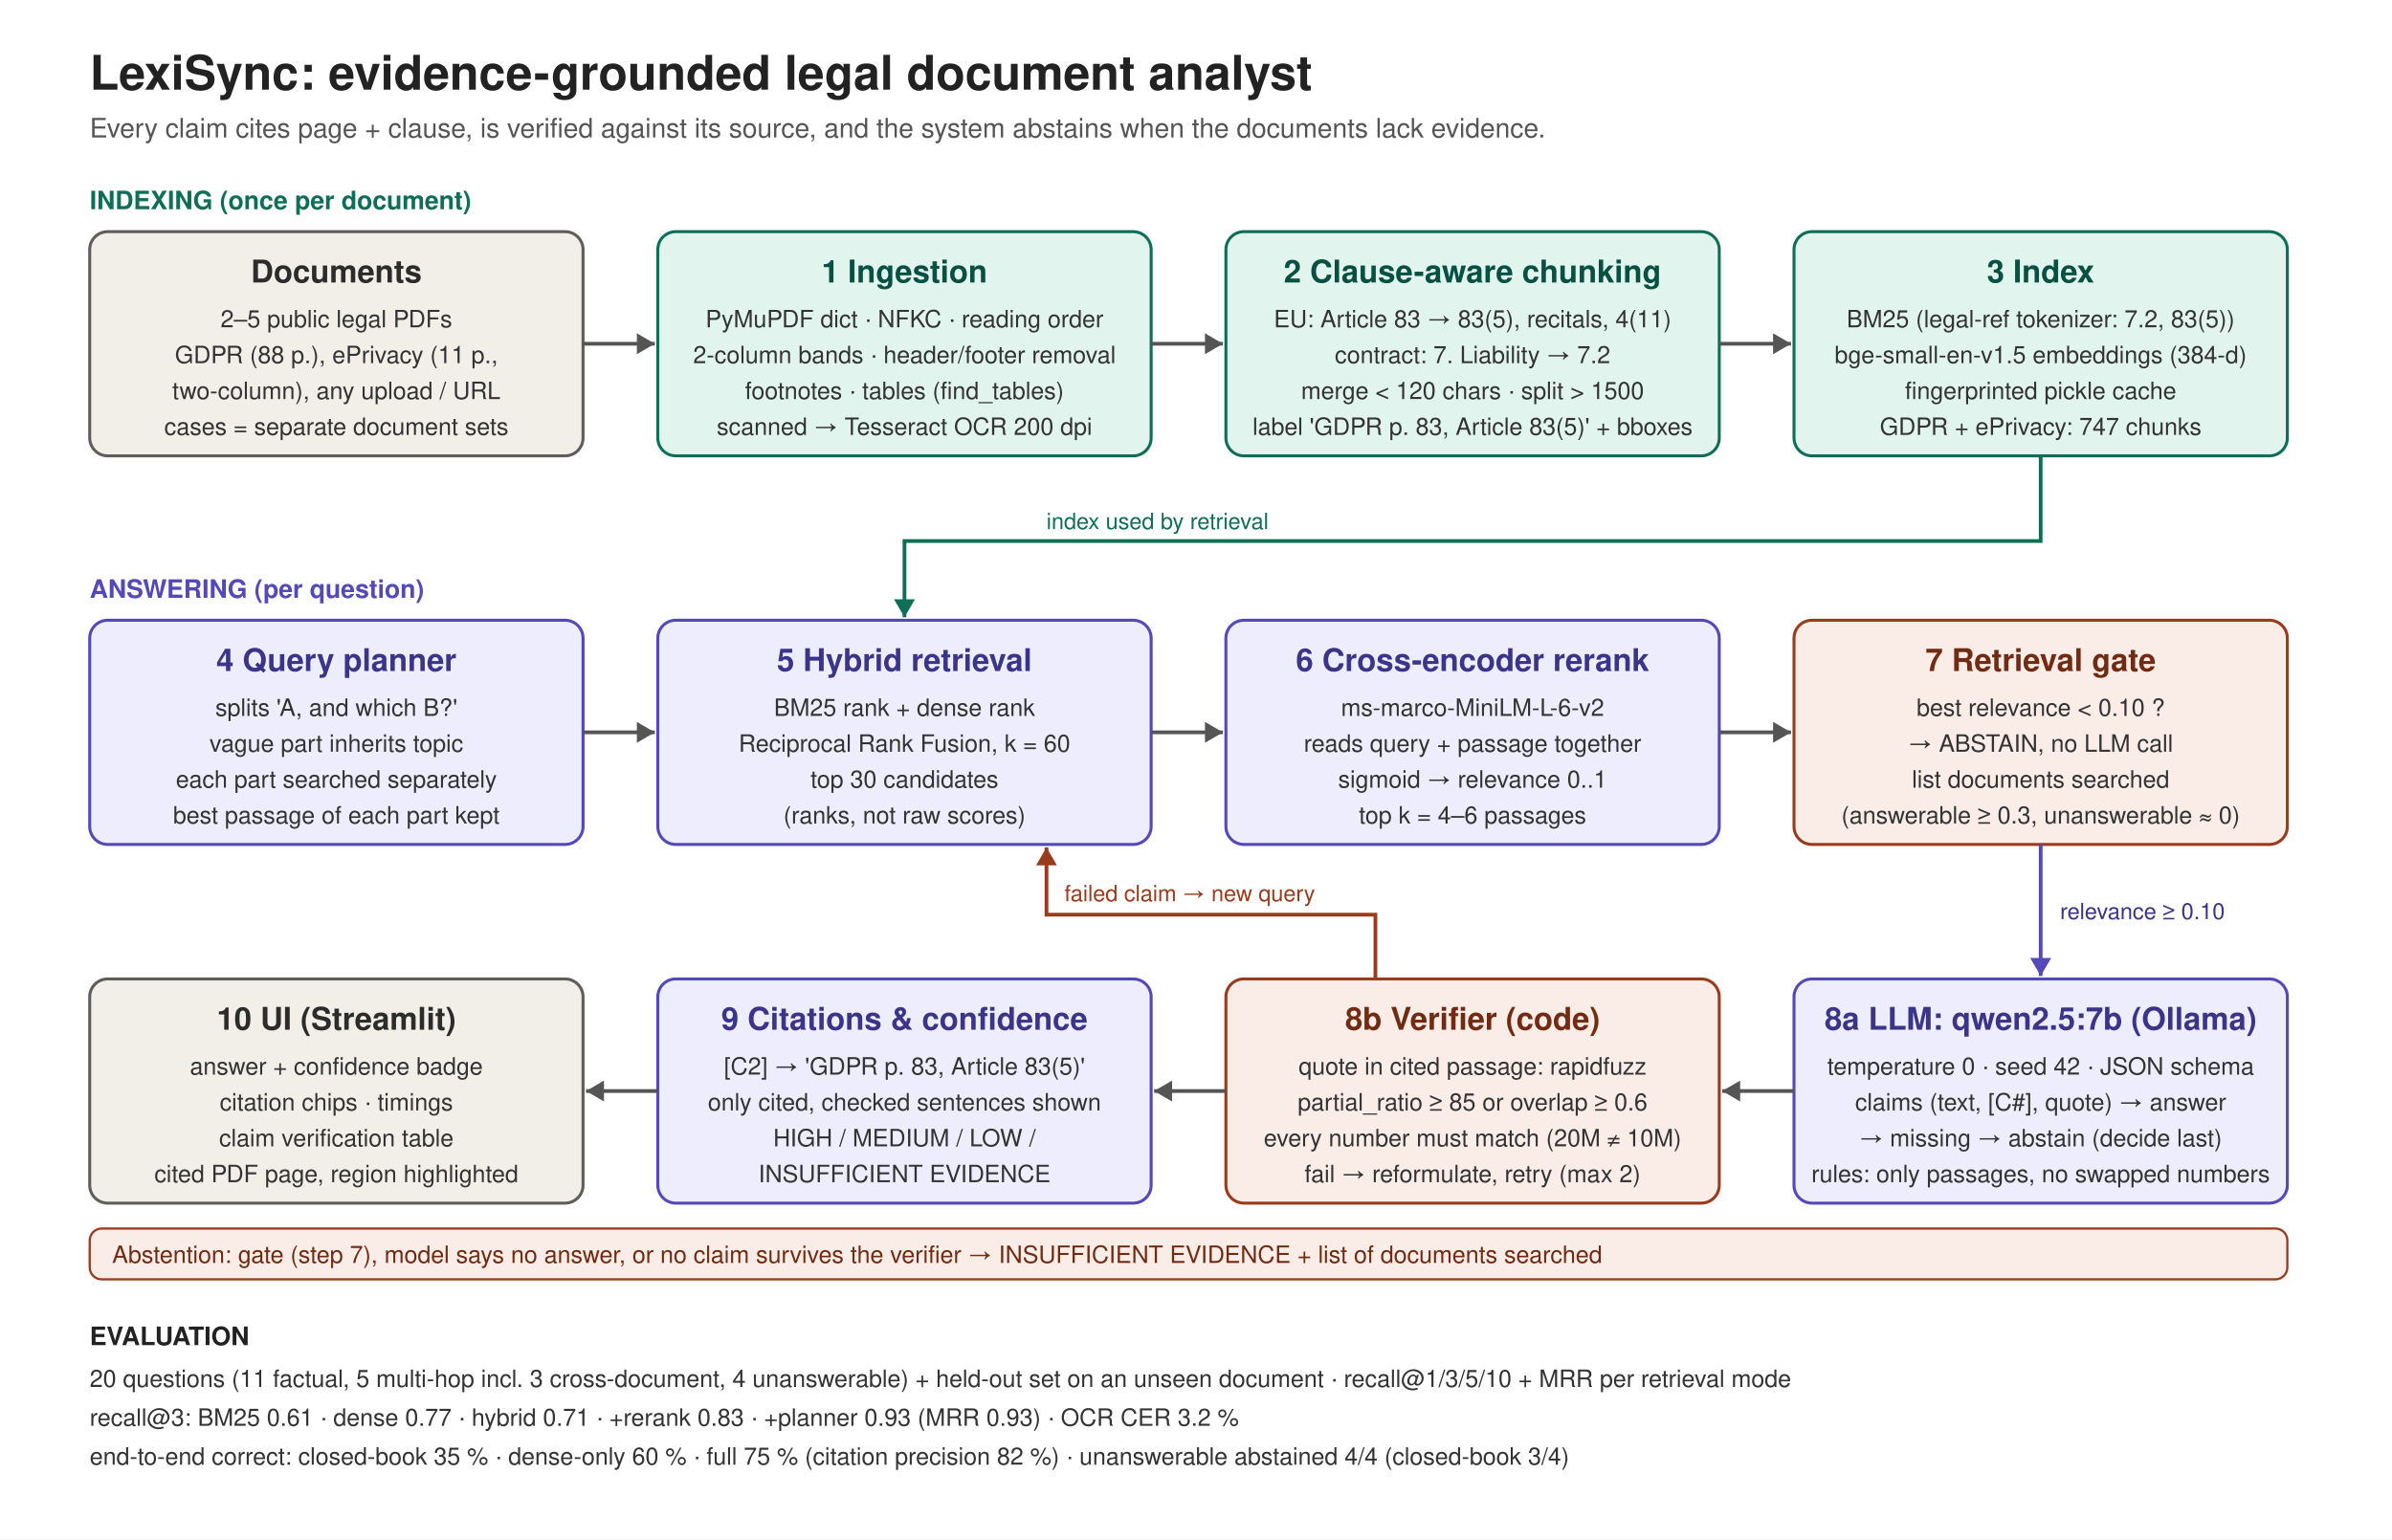
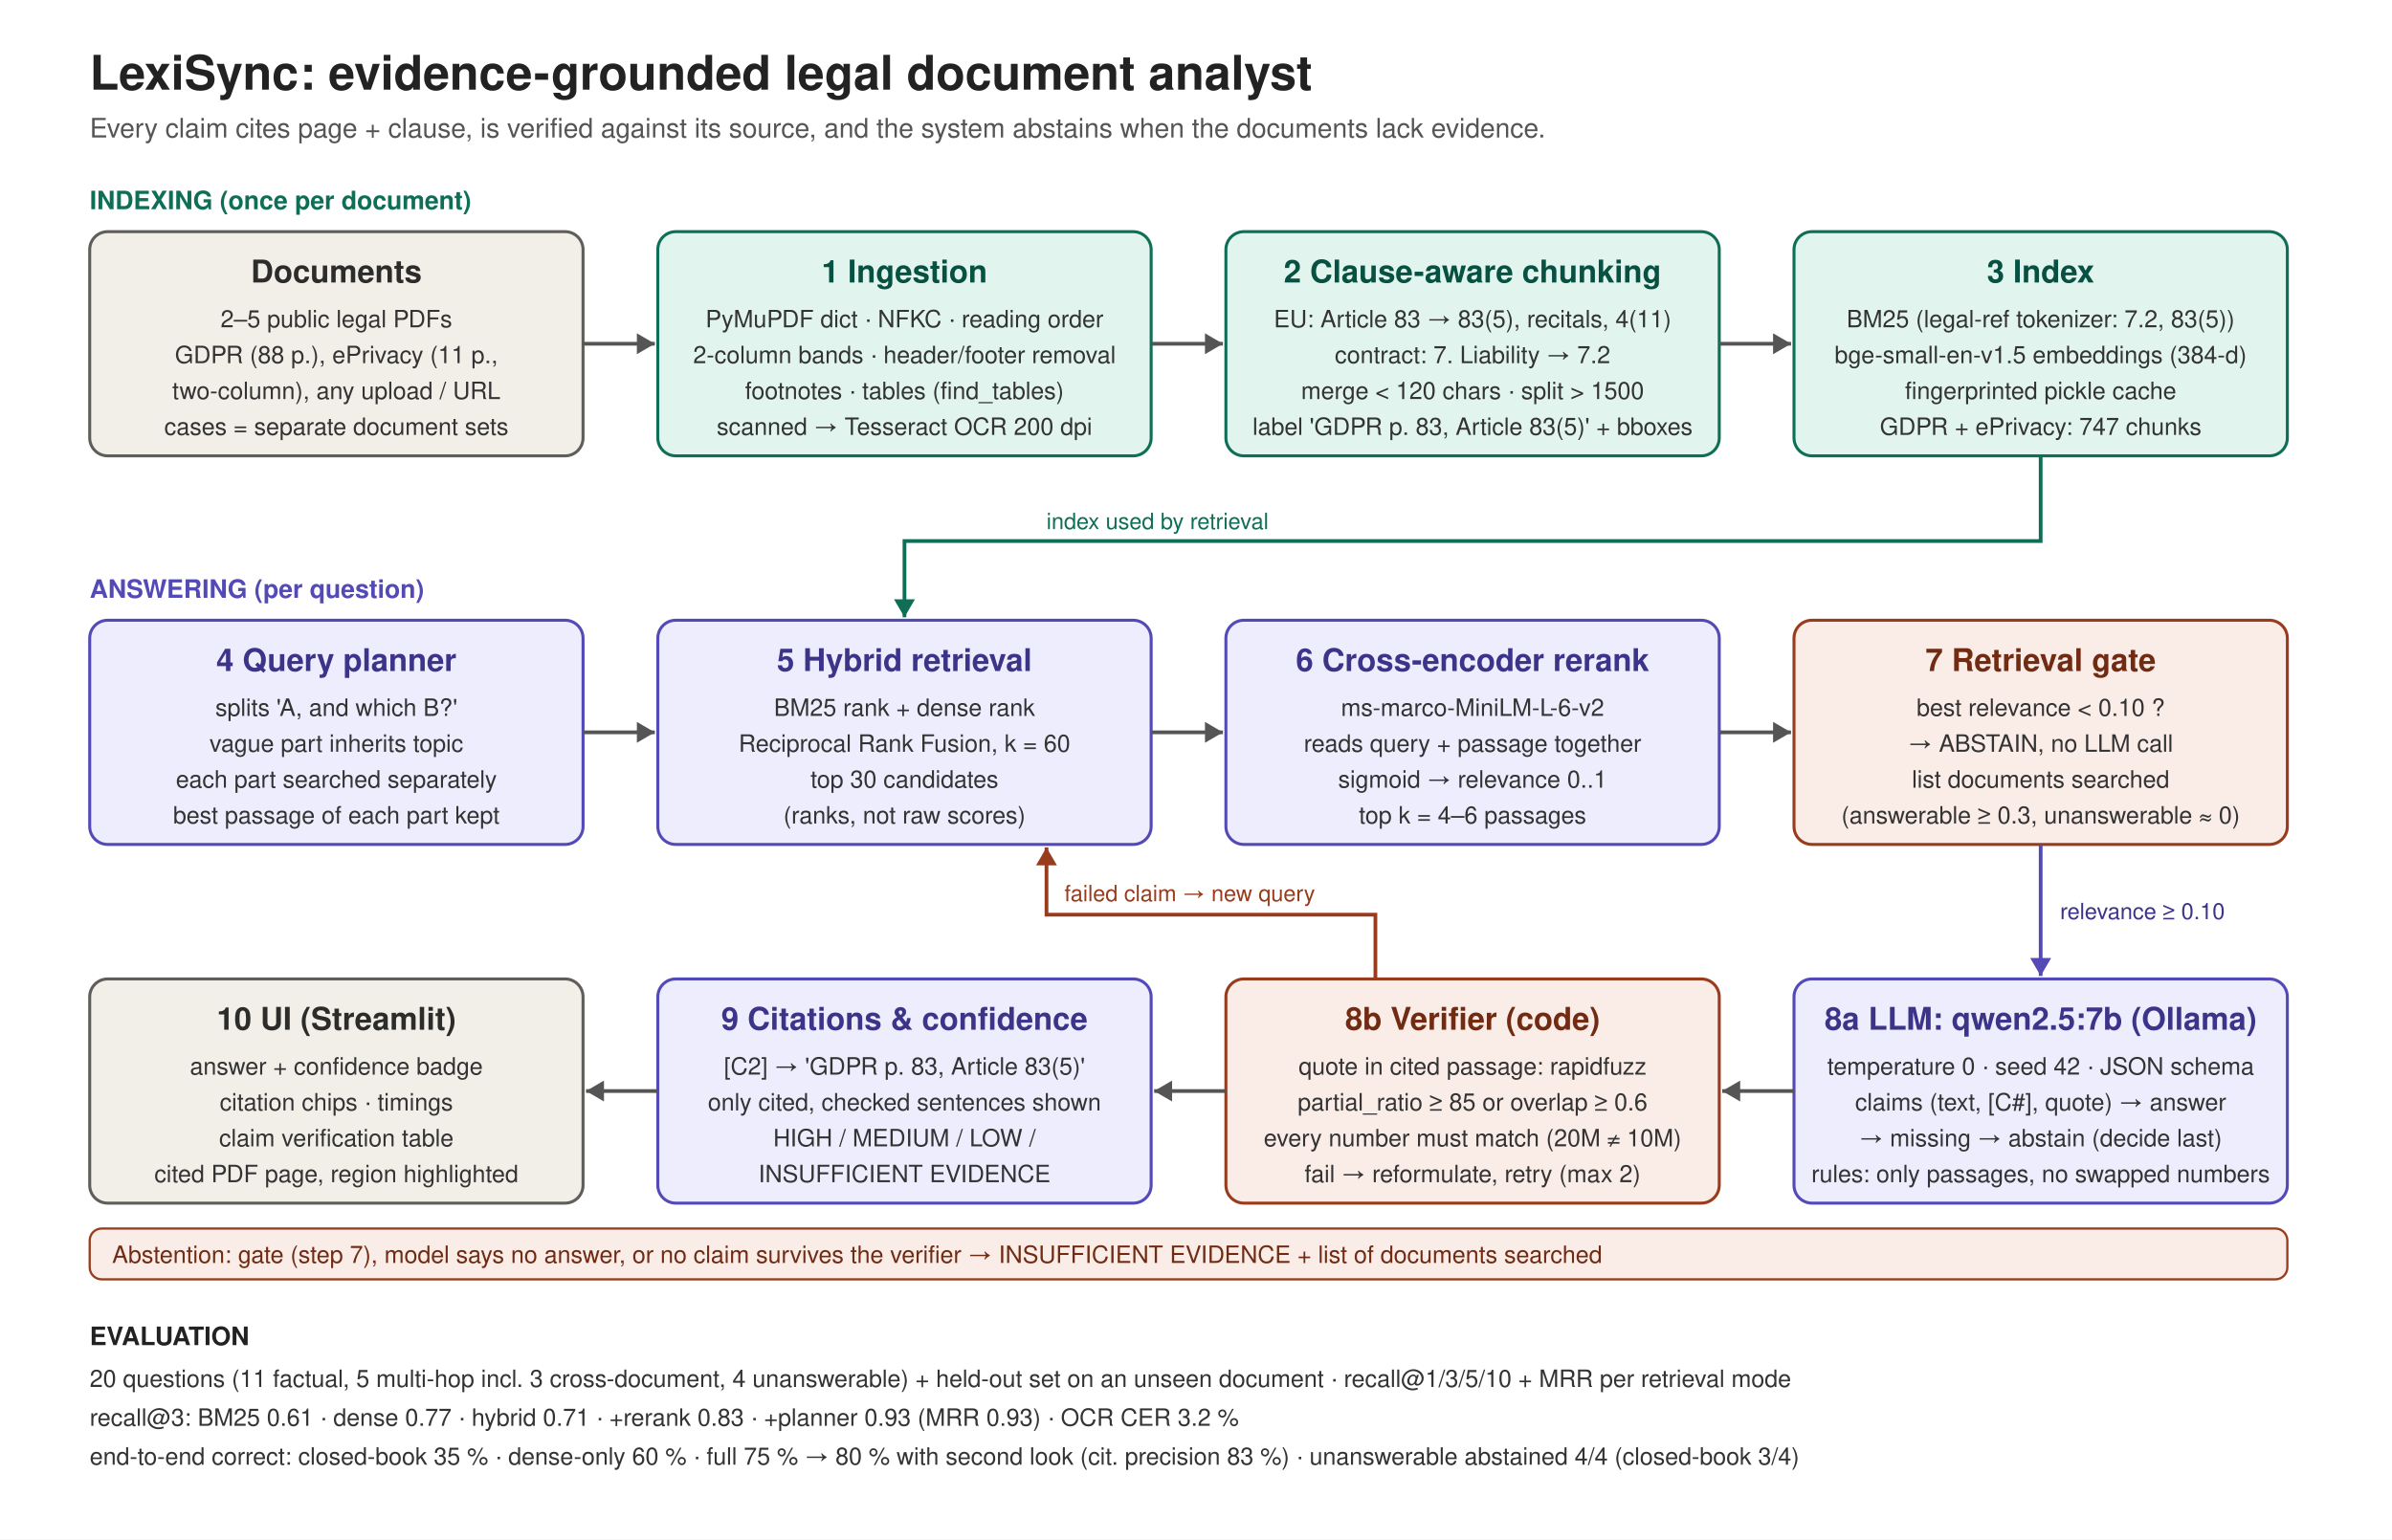
<svg xmlns="http://www.w3.org/2000/svg" width="1600" height="1030" viewBox="0 0 1600 1030" font-family="Helvetica, Arial, sans-serif">
  <rect width="1600" height="1030" fill="white" />
  <text x="60" y="60" font-size="32" fill="#222" font-weight="bold" text-anchor="start">LexiSync: evidence-grounded legal document analyst</text>
  <text x="60" y="92" font-size="18" fill="#555" text-anchor="start">Every claim cites page + clause, is verified against its source, and the system abstains when the documents lack evidence.</text>
  <text x="60" y="140" font-size="17" fill="#0F6E56" font-weight="bold" text-anchor="start">INDEXING  (once per document)</text>
  <rect x="60" y="155" width="330" height="150" rx="12" fill="#F1EFE8" stroke="#5F5E5A" stroke-width="2" />
  <text x="225.0" y="189" font-size="21" fill="#2C2C2A" font-weight="bold" text-anchor="middle">Documents</text>
  <text x="225.0" y="219" font-size="16" fill="#333" text-anchor="middle">2–5 public legal PDFs</text>
  <text x="225.0" y="243" font-size="16" fill="#333" text-anchor="middle">GDPR (88 p.), ePrivacy (11 p.,</text>
  <text x="225.0" y="267" font-size="16" fill="#333" text-anchor="middle">two-column), any upload / URL</text>
  <text x="225.0" y="291" font-size="16" fill="#333" text-anchor="middle">cases = separate document sets</text>
  <rect x="440" y="155" width="330" height="150" rx="12" fill="#E1F5EE" stroke="#0F6E56" stroke-width="2" />
  <text x="605.0" y="189" font-size="21" fill="#085041" font-weight="bold" text-anchor="middle">1  Ingestion</text>
  <text x="605.0" y="219" font-size="16" fill="#333" text-anchor="middle">PyMuPDF dict · NFKC · reading order</text>
  <text x="605.0" y="243" font-size="16" fill="#333" text-anchor="middle">2-column bands · header/footer removal</text>
  <text x="605.0" y="267" font-size="16" fill="#333" text-anchor="middle">footnotes · tables (find_tables)</text>
  <text x="605.0" y="291" font-size="16" fill="#333" text-anchor="middle">scanned → Tesseract OCR 200 dpi</text>
  <rect x="820" y="155" width="330" height="150" rx="12" fill="#E1F5EE" stroke="#0F6E56" stroke-width="2" />
  <text x="985.0" y="189" font-size="21" fill="#085041" font-weight="bold" text-anchor="middle">2  Clause-aware chunking</text>
  <text x="985.0" y="219" font-size="16" fill="#333" text-anchor="middle">EU: Article 83 → 83(5), recitals, 4(11)</text>
  <text x="985.0" y="243" font-size="16" fill="#333" text-anchor="middle">contract: 7. Liability → 7.2</text>
  <text x="985.0" y="267" font-size="16" fill="#333" text-anchor="middle">merge &lt; 120 chars · split &gt; 1500</text>
  <text x="985.0" y="291" font-size="16" fill="#333" text-anchor="middle">label 'GDPR p. 83, Article 83(5)' + bboxes</text>
  <rect x="1200" y="155" width="330" height="150" rx="12" fill="#E1F5EE" stroke="#0F6E56" stroke-width="2" />
  <text x="1365.0" y="189" font-size="21" fill="#085041" font-weight="bold" text-anchor="middle">3  Index</text>
  <text x="1365.0" y="219" font-size="16" fill="#333" text-anchor="middle">BM25 (legal-ref tokenizer: 7.2, 83(5))</text>
  <text x="1365.0" y="243" font-size="16" fill="#333" text-anchor="middle">bge-small-en-v1.5 embeddings (384-d)</text>
  <text x="1365.0" y="267" font-size="16" fill="#333" text-anchor="middle">fingerprinted pickle cache</text>
  <text x="1365.0" y="291" font-size="16" fill="#333" text-anchor="middle">GDPR + ePrivacy: 747 chunks</text>
  <path d="M390 230 L438 230" fill="none" stroke="#555" stroke-width="2.5" />
  <polygon points="438,230 426,237 426,223" fill="#555" />
  <path d="M770 230 L818 230" fill="none" stroke="#555" stroke-width="2.5" />
  <polygon points="818,230 806,237 806,223" fill="#555" />
  <path d="M1150 230 L1198 230" fill="none" stroke="#555" stroke-width="2.5" />
  <polygon points="1198,230 1186,237 1186,223" fill="#555" />
  <text x="60" y="400" font-size="17" fill="#534AB7" font-weight="bold" text-anchor="start">ANSWERING  (per question)</text>
  <rect x="60" y="415" width="330" height="150" rx="12" fill="#EEEDFE" stroke="#534AB7" stroke-width="2" />
  <text x="225.0" y="449" font-size="21" fill="#3C3489" font-weight="bold" text-anchor="middle">4  Query planner</text>
  <text x="225.0" y="479" font-size="16" fill="#333" text-anchor="middle">splits 'A, and which B?'</text>
  <text x="225.0" y="503" font-size="16" fill="#333" text-anchor="middle">vague part inherits topic</text>
  <text x="225.0" y="527" font-size="16" fill="#333" text-anchor="middle">each part searched separately</text>
  <text x="225.0" y="551" font-size="16" fill="#333" text-anchor="middle">best passage of each part kept</text>
  <rect x="440" y="415" width="330" height="150" rx="12" fill="#EEEDFE" stroke="#534AB7" stroke-width="2" />
  <text x="605.0" y="449" font-size="21" fill="#3C3489" font-weight="bold" text-anchor="middle">5  Hybrid retrieval</text>
  <text x="605.0" y="479" font-size="16" fill="#333" text-anchor="middle">BM25 rank + dense rank</text>
  <text x="605.0" y="503" font-size="16" fill="#333" text-anchor="middle">Reciprocal Rank Fusion, k = 60</text>
  <text x="605.0" y="527" font-size="16" fill="#333" text-anchor="middle">top 30 candidates</text>
  <text x="605.0" y="551" font-size="16" fill="#333" text-anchor="middle">(ranks, not raw scores)</text>
  <rect x="820" y="415" width="330" height="150" rx="12" fill="#EEEDFE" stroke="#534AB7" stroke-width="2" />
  <text x="985.0" y="449" font-size="21" fill="#3C3489" font-weight="bold" text-anchor="middle">6  Cross-encoder rerank</text>
  <text x="985.0" y="479" font-size="16" fill="#333" text-anchor="middle">ms-marco-MiniLM-L-6-v2</text>
  <text x="985.0" y="503" font-size="16" fill="#333" text-anchor="middle">reads query + passage together</text>
  <text x="985.0" y="527" font-size="16" fill="#333" text-anchor="middle">sigmoid → relevance 0..1</text>
  <text x="985.0" y="551" font-size="16" fill="#333" text-anchor="middle">top k = 4–6 passages</text>
  <rect x="1200" y="415" width="330" height="150" rx="12" fill="#FAECE7" stroke="#993C1D" stroke-width="2" />
  <text x="1365.0" y="449" font-size="21" fill="#712B13" font-weight="bold" text-anchor="middle">7  Retrieval gate</text>
  <text x="1365.0" y="479" font-size="16" fill="#333" text-anchor="middle">best relevance &lt; 0.10 ?</text>
  <text x="1365.0" y="503" font-size="16" fill="#333" text-anchor="middle">→ ABSTAIN, no LLM call</text>
  <text x="1365.0" y="527" font-size="16" fill="#333" text-anchor="middle">list documents searched</text>
  <text x="1365.0" y="551" font-size="16" fill="#333" text-anchor="middle">(answerable ≥ 0.3, unanswerable ≈ 0)</text>
  <path d="M390 490 L438 490" fill="none" stroke="#555" stroke-width="2.5" />
  <polygon points="438,490 426,497 426,483" fill="#555" />
  <path d="M770 490 L818 490" fill="none" stroke="#555" stroke-width="2.5" />
  <polygon points="818,490 806,497 806,483" fill="#555" />
  <path d="M1150 490 L1198 490" fill="none" stroke="#555" stroke-width="2.5" />
  <polygon points="1198,490 1186,497 1186,483" fill="#555" />
  <rect x="60" y="655" width="330" height="150" rx="12" fill="#F1EFE8" stroke="#5F5E5A" stroke-width="2" />
  <text x="225.0" y="689" font-size="21" fill="#2C2C2A" font-weight="bold" text-anchor="middle">10  UI (Streamlit)</text>
  <text x="225.0" y="719" font-size="16" fill="#333" text-anchor="middle">answer + confidence badge</text>
  <text x="225.0" y="743" font-size="16" fill="#333" text-anchor="middle">citation chips · timings</text>
  <text x="225.0" y="767" font-size="16" fill="#333" text-anchor="middle">claim verification table</text>
  <text x="225.0" y="791" font-size="16" fill="#333" text-anchor="middle">cited PDF page, region highlighted</text>
  <rect x="440" y="655" width="330" height="150" rx="12" fill="#EEEDFE" stroke="#534AB7" stroke-width="2" />
  <text x="605.0" y="689" font-size="21" fill="#3C3489" font-weight="bold" text-anchor="middle">9  Citations &amp; confidence</text>
  <text x="605.0" y="719" font-size="16" fill="#333" text-anchor="middle">[C2] → 'GDPR p. 83, Article 83(5)'</text>
  <text x="605.0" y="743" font-size="16" fill="#333" text-anchor="middle">only cited, checked sentences shown</text>
  <text x="605.0" y="767" font-size="16" fill="#333" text-anchor="middle">HIGH / MEDIUM / LOW /</text>
  <text x="605.0" y="791" font-size="16" fill="#333" text-anchor="middle">INSUFFICIENT EVIDENCE</text>
  <rect x="820" y="655" width="330" height="150" rx="12" fill="#FAECE7" stroke="#993C1D" stroke-width="2" />
  <text x="985.0" y="689" font-size="21" fill="#712B13" font-weight="bold" text-anchor="middle">8b  Verifier (code)</text>
  <text x="985.0" y="719" font-size="16" fill="#333" text-anchor="middle">quote in cited passage: rapidfuzz</text>
  <text x="985.0" y="743" font-size="16" fill="#333" text-anchor="middle">partial_ratio ≥ 85 or overlap ≥ 0.6</text>
  <text x="985.0" y="767" font-size="16" fill="#333" text-anchor="middle">every number must match (20M ≠ 10M)</text>
  <text x="985.0" y="791" font-size="16" fill="#333" text-anchor="middle">fail → reformulate, retry (max 2)</text>
  <rect x="1200" y="655" width="330" height="150" rx="12" fill="#EEEDFE" stroke="#534AB7" stroke-width="2" />
  <text x="1365.0" y="689" font-size="21" fill="#3C3489" font-weight="bold" text-anchor="middle">8a  LLM: qwen2.5:7b (Ollama)</text>
  <text x="1365.0" y="719" font-size="16" fill="#333" text-anchor="middle">temperature 0 · seed 42 · JSON schema</text>
  <text x="1365.0" y="743" font-size="16" fill="#333" text-anchor="middle">claims (text, [C#], quote) → answer</text>
  <text x="1365.0" y="767" font-size="16" fill="#333" text-anchor="middle">→ missing → abstain (decide last)</text>
  <text x="1365.0" y="791" font-size="16" fill="#333" text-anchor="middle">rules: only passages, no swapped numbers</text>
  <path d="M1200 730 L1152 730" fill="none" stroke="#555" stroke-width="2.5" />
  <polygon points="1152,730 1164,723 1164,737" fill="#555" />
  <path d="M820 730 L772 730" fill="none" stroke="#555" stroke-width="2.5" />
  <polygon points="772,730 784,723 784,737" fill="#555" />
  <path d="M440 730 L392 730" fill="none" stroke="#555" stroke-width="2.5" />
  <polygon points="392,730 404,723 404,737" fill="#555" />
  <path d="M1365 565 L1365 653" fill="none" stroke="#534AB7" stroke-width="2.5" />
  <polygon points="1365,653 1358,641 1372,641" fill="#534AB7" />
  <text x="1378" y="615" font-size="15" fill="#3C3489" text-anchor="start">relevance ≥ 0.10</text>
  <path d="M1365 305 L1365 362 L605 362 L605 413" fill="none" stroke="#0F6E56" stroke-width="2.5" />
  <polygon points="605,413 598,401 612,401" fill="#0F6E56" />
  <text x="700" y="354" font-size="15" fill="#0F6E56" text-anchor="start">index used by retrieval</text>
  <path d="M920 655 L920 612 L700 612 L700 567" fill="none" stroke="#993C1D" stroke-width="2.5" />
  <polygon points="700,567 707,579 693,579" fill="#993C1D" />
  <text x="712" y="603" font-size="15" fill="#993C1D" text-anchor="start">failed claim → new query</text>
  <rect x="60" y="822" width="1470" height="34" rx="8" fill="#FAECE7" stroke="#993C1D" stroke-width="1.5" />
  <text x="75" y="845" font-size="16" fill="#712B13" text-anchor="start">Abstention: gate (step 7), model says no answer, or no claim survives the verifier  →  INSUFFICIENT EVIDENCE + list of documents searched</text>
  <text x="60" y="900" font-size="17" fill="#222" font-weight="bold" text-anchor="start">EVALUATION</text>
  <text x="60" y="928" font-size="16" fill="#333" text-anchor="start">20 questions (11 factual, 5 multi-hop incl. 3 cross-document, 4 unanswerable) + held-out set on an unseen document · recall@1/3/5/10 + MRR per retrieval mode</text>
  <text x="60" y="954" font-size="16" fill="#333" text-anchor="start">recall@3: BM25 0.61 · dense 0.77 · hybrid 0.71 · +rerank 0.83 · +planner 0.93 (MRR 0.93) · OCR CER 3.2 %</text>
-   <text x="60" y="980" font-size="16" fill="#333" text-anchor="start">end-to-end correct: closed-book 35 % · dense-only 60 % · full 75 % (citation precision 82 %) · unanswerable abstained 4/4 (closed-book 3/4)</text>
+   <text x="60" y="980" font-size="16" fill="#333" text-anchor="start">end-to-end correct: closed-book 35 % · dense-only 60 % · full 75 % → 80 % with second look (cit. precision 83 %) · unanswerable abstained 4/4 (closed-book 3/4)</text>
</svg>
